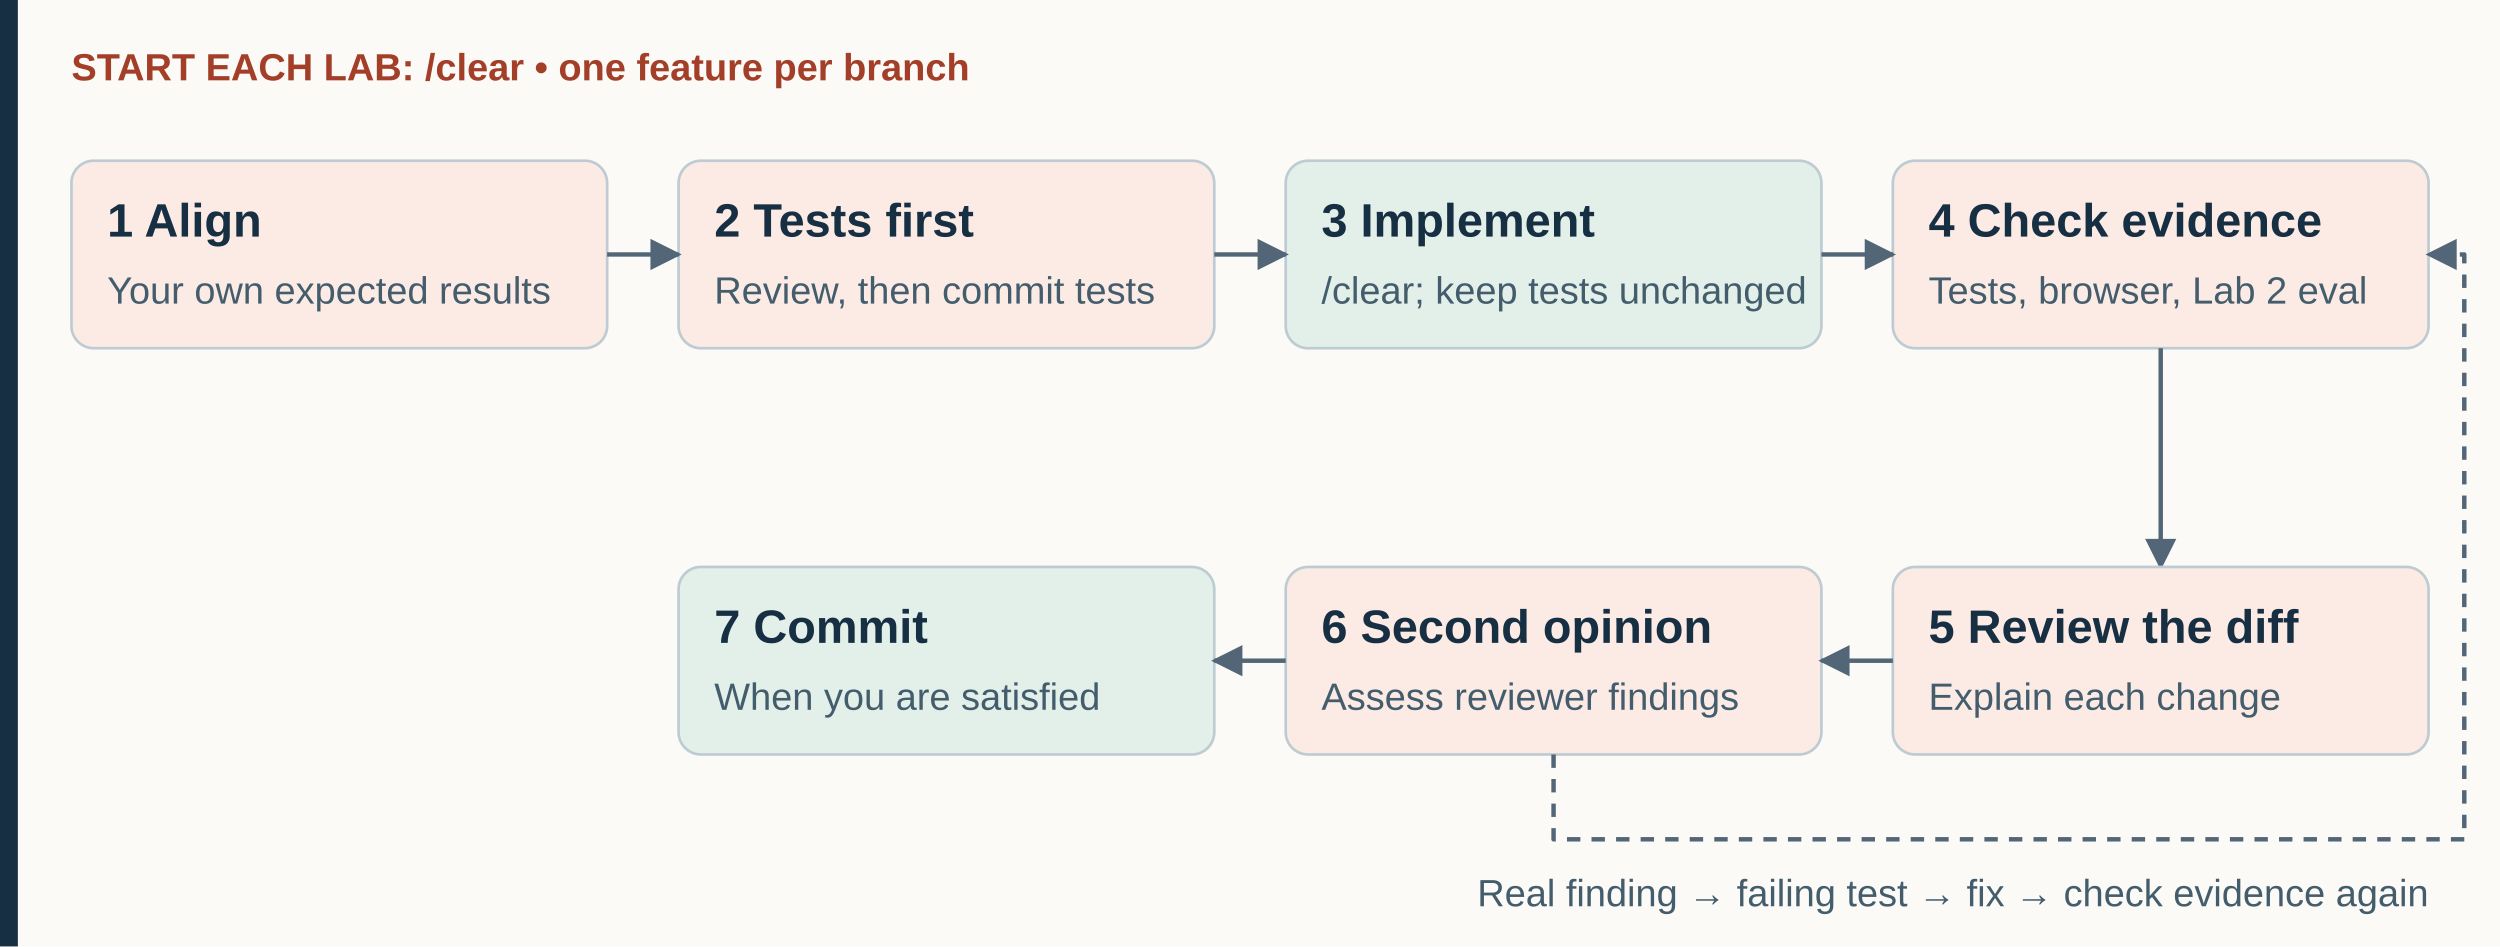
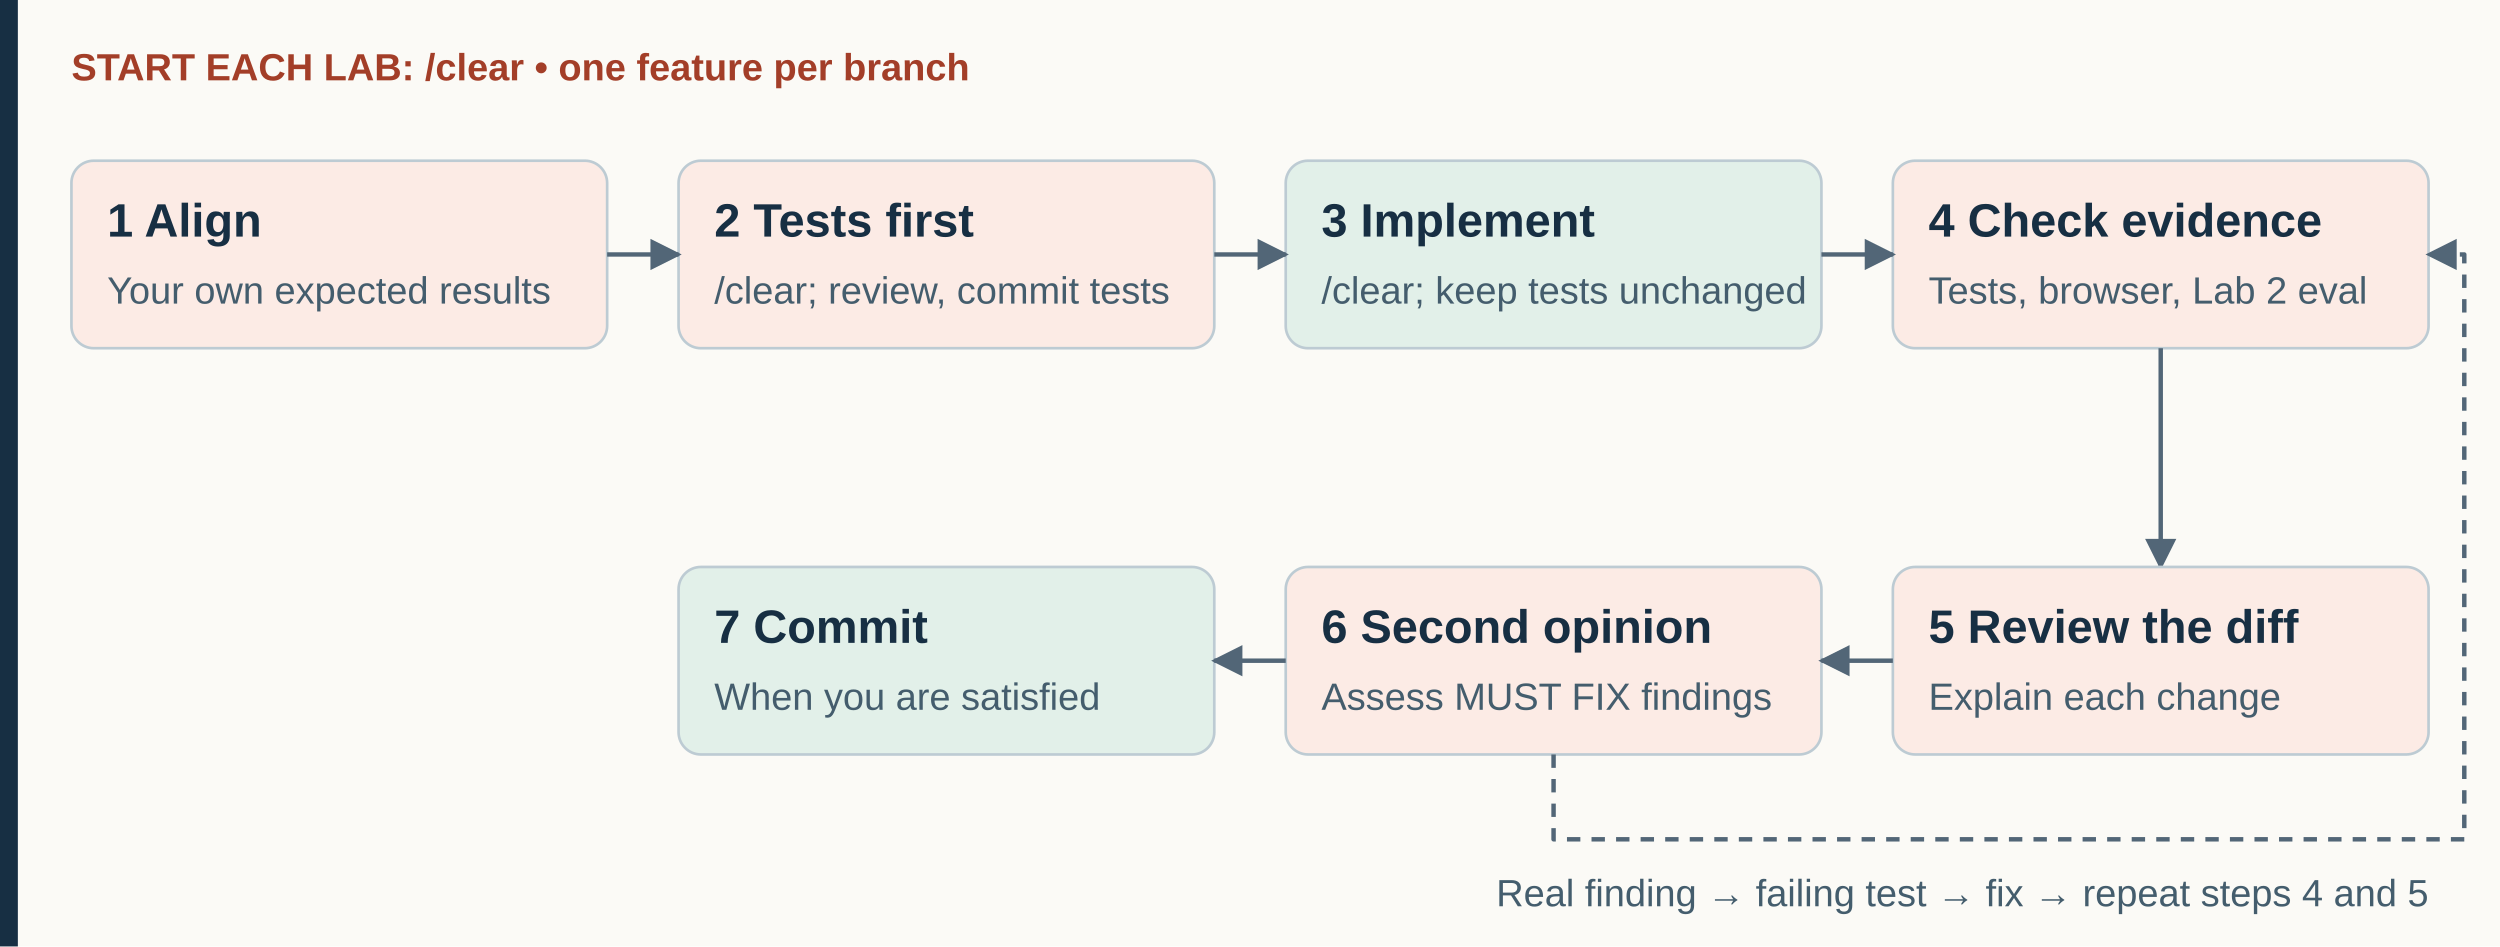
<svg xmlns="http://www.w3.org/2000/svg" width="1120" height="424" viewBox="0 0 1120 424" role="img" aria-labelledby="title description">
  <defs>
    <marker id="arrow" viewBox="0 0 10 10" refX="9" refY="5" markerWidth="7" markerHeight="7" orient="auto-start-reverse">
      <path d="M0 0 10 5 0 10Z" fill="#526677" />
    </marker>
    <style>
      text { font-family: Arial, Helvetica, sans-serif; fill: #172f43; }
      .heading { font-size: 21px; font-weight: 700; }
      .body { font-size: 17px; fill: #445d6d; }
      .edge { fill: none; stroke: #526677; stroke-width: 2; stroke-linejoin: round; marker-end: url(#arrow); }
      .card { stroke: #bdcbd3; stroke-width: 1.2; }
    </style>
  </defs>
  <rect width="1120" height="424" fill="#fbfaf6" />
  <rect width="8" height="424" fill="#172f43" />
  <text x="32" y="36" class="body" style="fill:#a33e28;font-weight:700">START EACH LAB: /clear • one feature per branch</text>
  <rect x="32" y="72" width="240" height="84" rx="10" fill="#fcebe5" class="card" />
  <text x="48" y="106" class="heading">1  Align</text>
  <text x="48" y="136" class="body">Your own expected results</text>
  <rect x="304" y="72" width="240" height="84" rx="10" fill="#fcebe5" class="card" />
  <text x="320" y="106" class="heading">2  Tests first</text>
-   <text x="320" y="136" class="body">Review, then commit tests</text>
+   <text x="320" y="136" class="body">/clear; review, commit tests</text>
  <rect x="576" y="72" width="240" height="84" rx="10" fill="#e2f0e9" class="card" />
  <text x="592" y="106" class="heading">3  Implement</text>
  <text x="592" y="136" class="body">/clear; keep tests unchanged</text>
  <rect x="848" y="72" width="240" height="84" rx="10" fill="#fcebe5" class="card" />
  <text x="864" y="106" class="heading">4  Check evidence</text>
  <text x="864" y="136" class="body">Tests, browser, Lab 2 eval</text>
  <path d="M272 114H304" class="edge" />
  <path d="M544 114H576" class="edge" />
  <path d="M816 114H848" class="edge" />
  <path d="M968 156V254" class="edge" />
  <rect x="848" y="254" width="240" height="84" rx="10" fill="#fcebe5" class="card" />
  <text x="864" y="288" class="heading">5  Review the diff</text>
  <text x="864" y="318" class="body">Explain each change</text>
  <rect x="576" y="254" width="240" height="84" rx="10" fill="#fcebe5" class="card" />
  <text x="592" y="288" class="heading">6  Second opinion</text>
-   <text x="592" y="318" class="body">Assess reviewer findings</text>
+   <text x="592" y="318" class="body">Assess MUST FIX findings</text>
  <rect x="304" y="254" width="240" height="84" rx="10" fill="#e2f0e9" class="card" />
  <text x="320" y="288" class="heading">7  Commit</text>
  <text x="320" y="318" class="body">When you are satisfied</text>
  <path d="M848 296H816" class="edge" />
  <path d="M576 296H544" class="edge" />
  <path d="M696 338V376H1104V114H1088" class="edge" stroke-dasharray="6 5" />
-   <text x="1088" y="406" class="body" text-anchor="end">Real finding → failing test → fix → check evidence again</text>
+   <text x="1088" y="406" class="body" text-anchor="end">Real finding → failing test → fix → repeat steps 4 and 5</text>
</svg>
